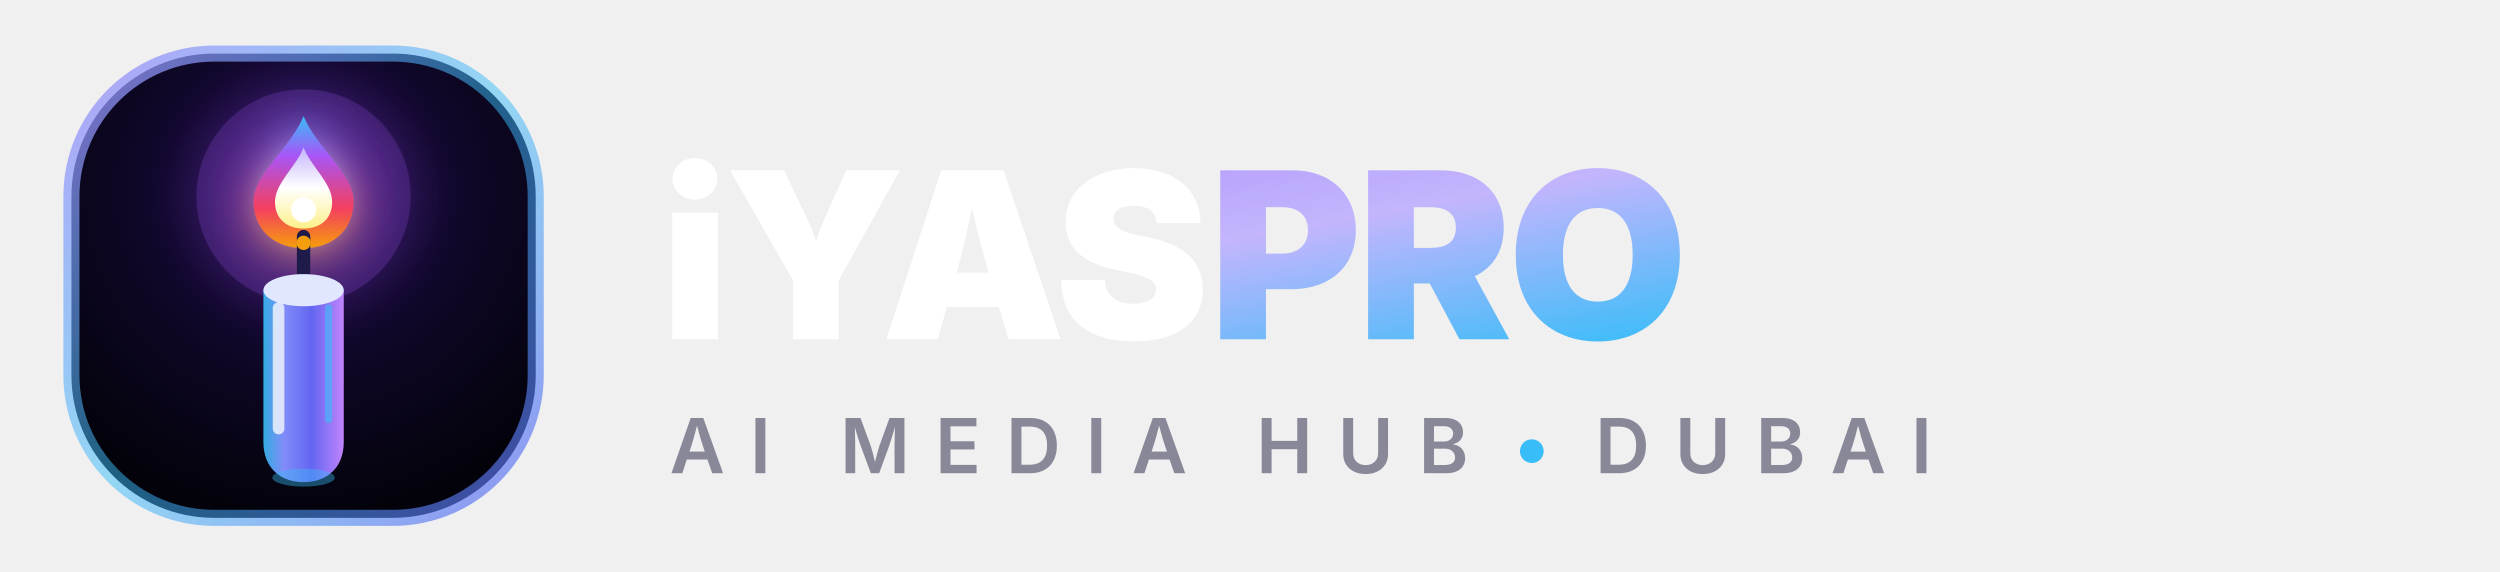
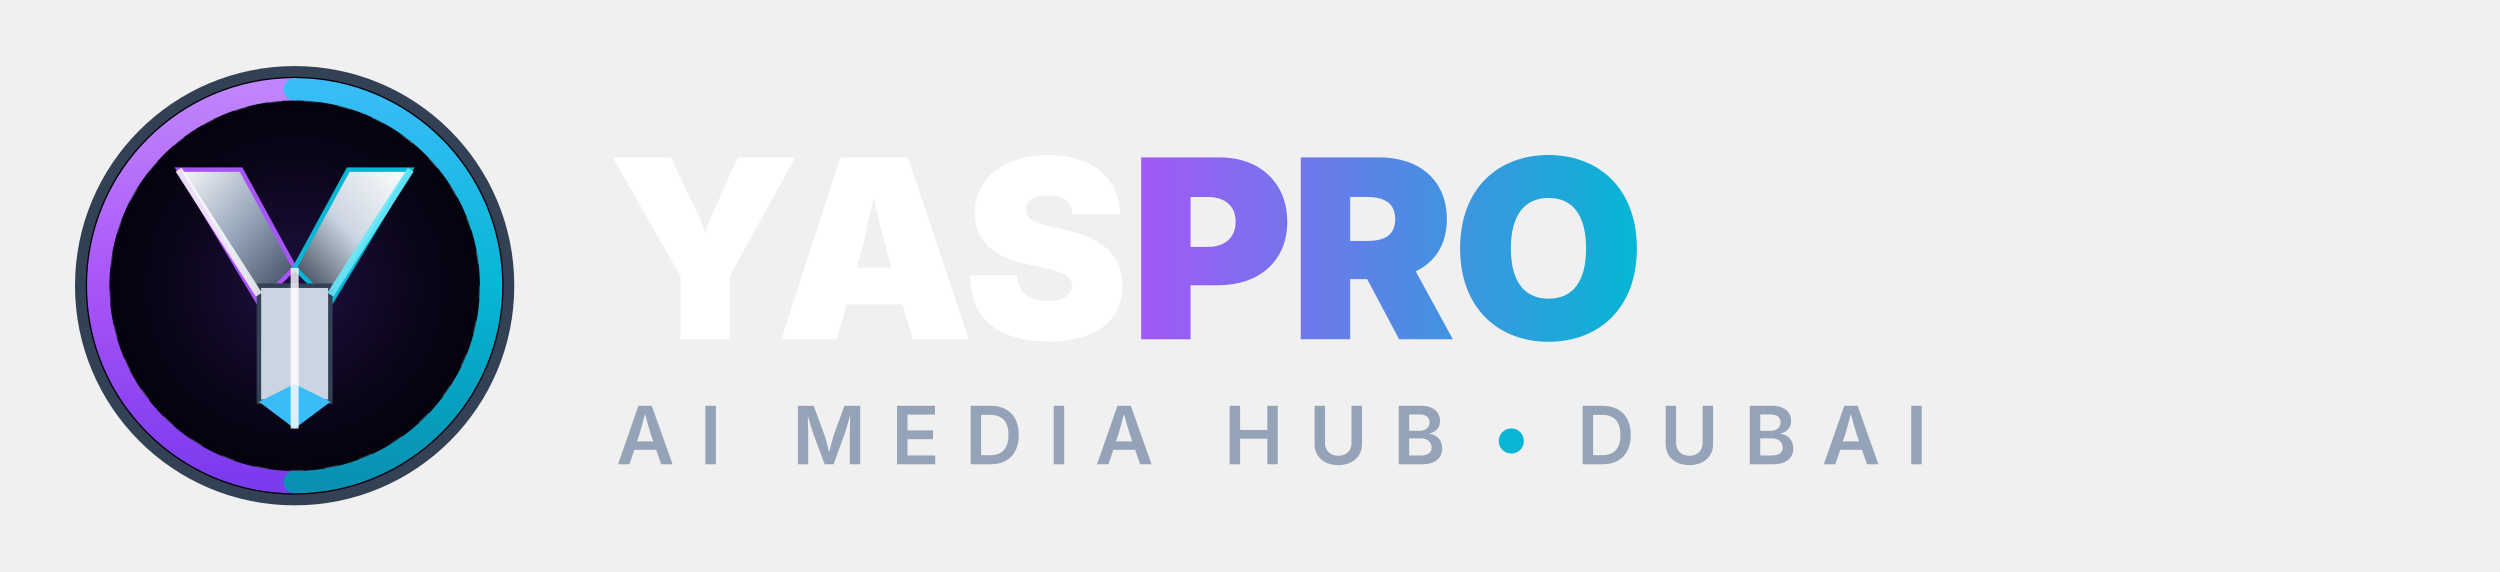
<svg xmlns="http://www.w3.org/2000/svg" viewBox="0 0 280 64" fill="none">
  <defs>
-     <radialGradient id="candle-halo" cx="50%" cy="30%" r="70%">
-       <stop offset="0%" stop-color="#2e1065" />
-       <stop offset="50%" stop-color="#0f0728" />
+     <radialGradient id="logo-halo" cx="50%" cy="50%" r="50%">
+       <stop offset="0%" stop-color="#1e1040" />
+       <stop offset="60%" stop-color="#0a0518" />
      <stop offset="100%" stop-color="#03020a" />
    </radialGradient>
-     <linearGradient id="candle-border" x1="0%" y1="0%" x2="100%" y2="100%">
-       <stop offset="0%" stop-color="#a78bfa" stop-opacity="0.8" />
-       <stop offset="50%" stop-color="#38bdf8" stop-opacity="0.5" />
-       <stop offset="100%" stop-color="#6366f1" stop-opacity="0.7" />
+     <linearGradient id="logo-neon-v" x1="0%" y1="100%" x2="0%" y2="0%">
+       <stop offset="0%" stop-color="#7c3aed" />
+       <stop offset="50%" stop-color="#a855f7" />
+       <stop offset="100%" stop-color="#c084fc" />
    </linearGradient>
-     <filter id="flame-glow" x="-40%" y="-40%" width="180%" height="180%">
-       <feGaussianBlur stdDeviation="2.5" result="blur" />
-       <feMerge>
-         <feMergeNode in="blur" />
-         <feMergeNode in="SourceGraphic" />
-       </feMerge>
-     </filter>
-     <linearGradient id="flame-grad" x1="50%" y1="100%" x2="50%" y2="0%">
-       <stop offset="0%" stop-color="#f59e0b" />
-       <stop offset="30%" stop-color="#f43f5e" />
-       <stop offset="70%" stop-color="#a855f7" />
+     <linearGradient id="logo-neon-c" x1="100%" y1="100%" x2="100%" y2="0%">
+       <stop offset="0%" stop-color="#0891b2" />
+       <stop offset="50%" stop-color="#06b6d4" />
      <stop offset="100%" stop-color="#38bdf8" />
    </linearGradient>
-     <linearGradient id="ember-grad" x1="50%" y1="100%" x2="50%" y2="0%">
-       <stop offset="0%" stop-color="#fef08a" />
-       <stop offset="50%" stop-color="#ffffff" />
-       <stop offset="100%" stop-color="#c4b5fd" />
+     <linearGradient id="logo-facet-l" x1="0%" y1="0%" x2="100%" y2="100%">
+       <stop offset="0%" stop-color="#f8fafc" />
+       <stop offset="50%" stop-color="#94a3b8" />
+       <stop offset="100%" stop-color="#334155" />
    </linearGradient>
-     <linearGradient id="candle-stem" x1="0%" y1="0%" x2="100%" y2="0%">
-       <stop offset="0%" stop-color="#38bdf8" stop-opacity="0.9" />
-       <stop offset="25%" stop-color="#818cf8" />
-       <stop offset="60%" stop-color="#6366f1" />
-       <stop offset="100%" stop-color="#c084fc" />
+     <linearGradient id="logo-facet-r" x1="100%" y1="0%" x2="0%" y2="100%">
+       <stop offset="0%" stop-color="#ffffff" />
+       <stop offset="50%" stop-color="#cbd5e1" />
+       <stop offset="100%" stop-color="#1e293b" />
    </linearGradient>
-     <linearGradient id="text-brand-grad" x1="0%" y1="0%" x2="100%" y2="100%">
-       <stop offset="0%" stop-color="#a78bfa" />
-       <stop offset="50%" stop-color="#c4b5fd" />
-       <stop offset="100%" stop-color="#38bdf8" />
+     <linearGradient id="logo-text-grad" x1="0%" y1="0%" x2="100%" y2="0%">
+       <stop offset="0%" stop-color="#c084fc" />
+       <stop offset="50%" stop-color="#a855f7" />
+       <stop offset="100%" stop-color="#06b6d4" />
    </linearGradient>
  </defs>
-   <g transform="translate(6, 4)">
-     <rect x="2" y="2" width="52" height="52" rx="16" fill="url(#candle-halo)" stroke="url(#candle-border)" stroke-width="1.8" />
-     <circle cx="28" cy="18" r="12" fill="#a855f7" fill-opacity="0.2" filter="url(#flame-glow)" />
-     <g filter="url(#flame-glow)">
-       <path d="M28 9            C29.4 12.5 33.6 15.5 33.6 18.5            C33.6 22 31 23.8 28 23.8            C25 23.8 22.4 22 22.4 18.5            C22.4 15.5 26.6 12.5 28 9 Z" fill="url(#flame-grad)" />
-       <path d="M28 12.5            C28.7 14.5 31.2 16.5 31.2 18.6            C31.2 20.6 29.8 21.6 28 21.6            C26.2 21.6 24.8 20.6 24.8 18.6            C24.8 16.5 27.3 14.5 28 12.5 Z" fill="url(#ember-grad)" />
-       <circle cx="28" cy="19.5" r="1.4" fill="#ffffff" />
+   <g transform="translate(8, 7)">
+     <circle cx="25" cy="25" r="24" fill="url(#logo-halo)" stroke="#334155" stroke-width="1.2" />
+     <circle cx="25" cy="25" r="21" stroke="#475569" stroke-width="0.75" stroke-dasharray="1.5 2.5" opacity="0.6" />
+     <path d="M 25 3 A 22 22 0 0 0 25 47" stroke="url(#logo-neon-v)" stroke-width="2.5" stroke-linecap="round" />
+     <path d="M 25 3 A 22 22 0 0 1 25 47" stroke="url(#logo-neon-c)" stroke-width="2.5" stroke-linecap="round" />
+     <g>
+       <polygon points="12,12 19,12 25,23 21,27 12,12" fill="url(#logo-facet-l)" stroke="#a855f7" stroke-width="0.5" />
+       <polygon points="38,12 31,12 25,23 29,27 38,12" fill="url(#logo-facet-r)" stroke="#06b6d4" stroke-width="0.5" />
+       <polygon points="21,25 29,25 29,38 21,38" fill="#cbd5e1" stroke="#334155" stroke-width="0.5" />
+       <polygon points="21,38 25,41 29,38 25,36" fill="#38bdf8" />
+       <line x1="12" y1="12" x2="21" y2="26" stroke="#ffffff" stroke-width="0.8" opacity="0.8" />
+       <line x1="38" y1="12" x2="29" y2="26" stroke="#67e8f9" stroke-width="0.8" opacity="0.9" />
+       <line x1="25" y1="23" x2="25" y2="41" stroke="#ffffff" stroke-width="0.9" opacity="0.8" />
    </g>
-     <path d="M28 22.5 V27" stroke="#1e1b4b" stroke-width="1.5" stroke-linecap="round" />
-     <circle cx="28" cy="23.2" r="0.8" fill="#f59e0b" />
-     <path d="M23.5 28.5          H32.5          V45.5          C32.5 48.5 30.5 50 28 50          C25.5 50 23.5 48.5 23.5 45.5          V28.5 Z" fill="url(#candle-stem)" />
-     <ellipse cx="28" cy="28.5" rx="4.5" ry="1.8" fill="#e0e7ff" />
-     <path d="M25.2 30.5 V44" stroke="#ffffff" stroke-width="1.3" stroke-linecap="round" opacity="0.75" />
-     <path d="M30.8 30.5 V43" stroke="#38bdf8" stroke-width="0.8" stroke-linecap="round" opacity="0.6" />
-     <ellipse cx="28" cy="49.5" rx="3.5" ry="1" fill="#38bdf8" opacity="0.4" />
  </g>
-   <g transform="translate(74, 38)">
-     <text font-family="'Poppins', 'Inter', -apple-system, sans-serif" font-weight="900" font-size="26" fill="#ffffff" letter-spacing="-0.5">
-       iYAS<tspan fill="url(#text-brand-grad)">PRO</tspan>
+   <g transform="translate(68, 38)">
+     <text font-family="'Poppins', 'Inter', -apple-system, sans-serif" font-weight="900" font-size="28" fill="#ffffff" letter-spacing="-0.5">
+       YAS<tspan fill="url(#logo-text-grad)">PRO</tspan>
    </text>
  </g>
-   <g transform="translate(75, 53)">
-     <text font-family="'Inter', -apple-system, sans-serif" font-weight="600" font-size="8.5" fill="#888899" letter-spacing="2.8">
-       AI MEDIA HUB <tspan fill="#38bdf8">•</tspan> DUBAI
+   <g transform="translate(69, 52)">
+     <text font-family="'Inter', -apple-system, sans-serif" font-weight="600" font-size="9" fill="#94a3b8" letter-spacing="2.8">
+       AI MEDIA HUB <tspan fill="#06b6d4">•</tspan> DUBAI
    </text>
  </g>
</svg>
